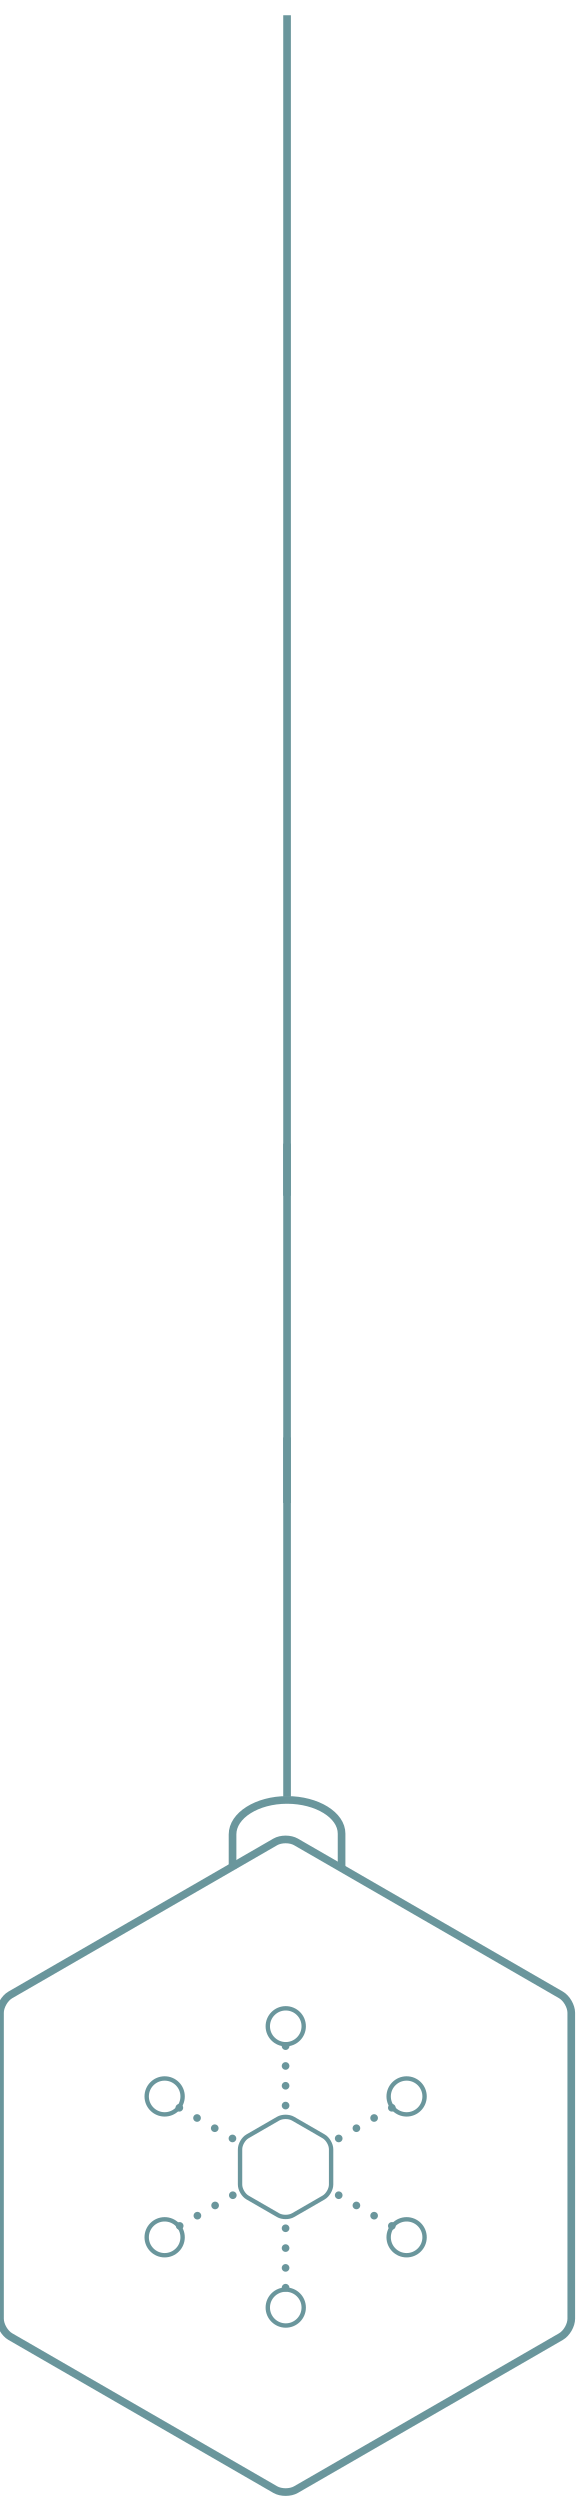
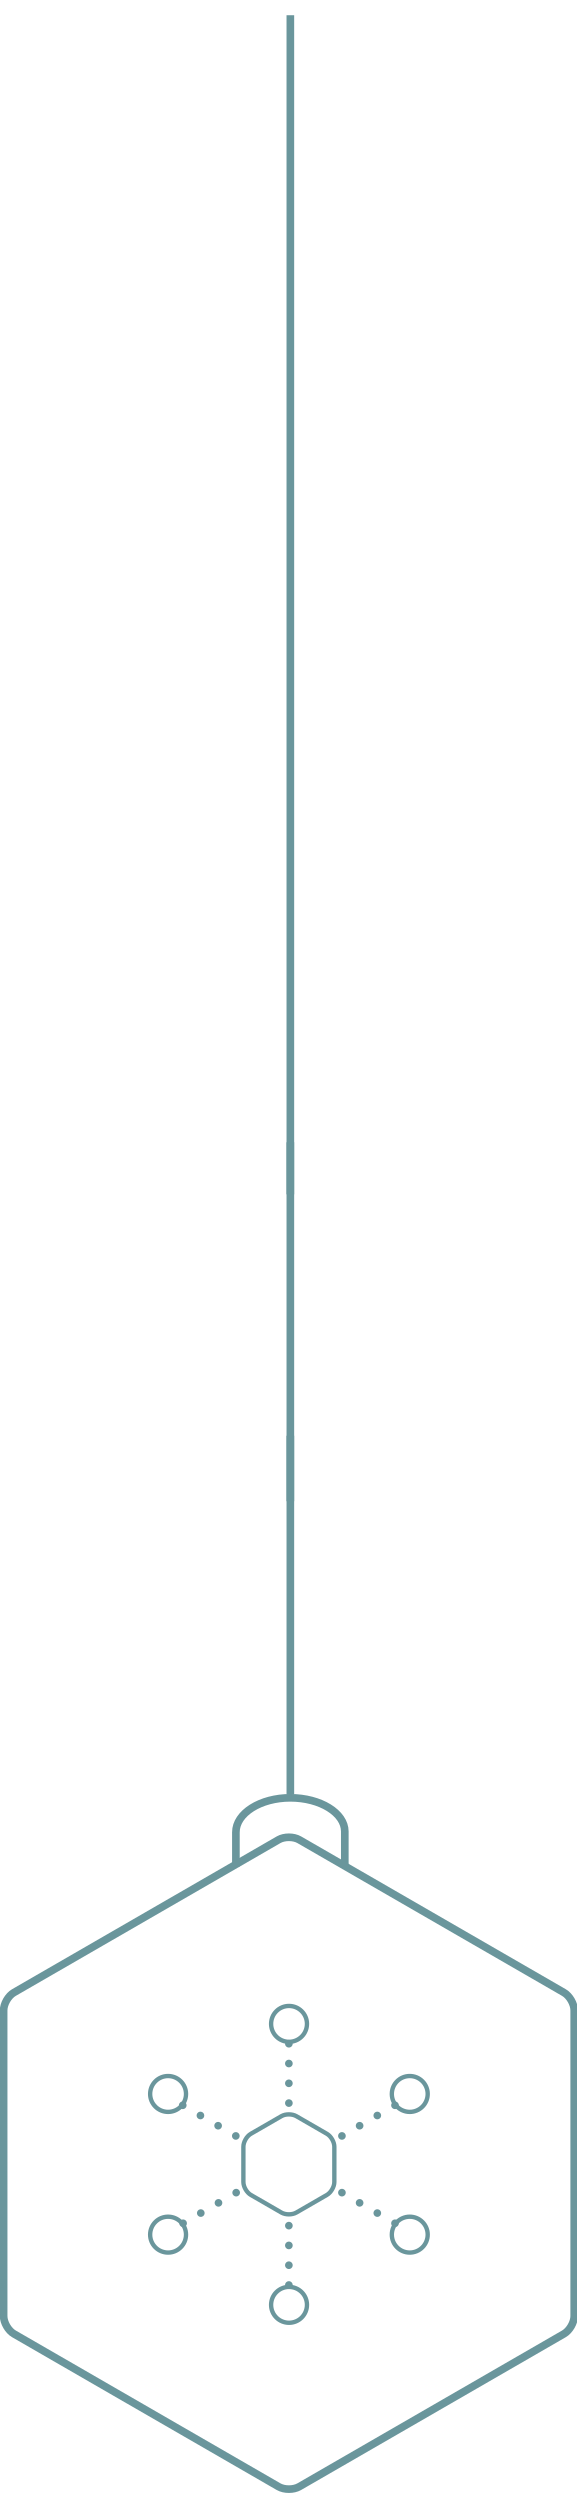
- <svg xmlns="http://www.w3.org/2000/svg" version="1.1" id="Layer_1" x="0px" y="0px" viewBox="0 0 158.541 689.187" style="enable-background:new 0 0 158.541 689.187;" xml:space="preserve">
+ <svg xmlns="http://www.w3.org/2000/svg" version="1.1" id="Layer_1" x="0px" y="0px" viewBox="-1 0 159 690" style="enable-background:new 0 0 158.541 689.187;" xml:space="preserve">
  <g style="opacity:0.6;">
    <g>
      <line style="fill:none;stroke:#07505A;stroke-width:2.11;stroke-miterlimit:10;" x1="79.136" y1="329.641" x2="79.136" y2="4.202" />
      <g>
        <g>
          <path style="fill:none;stroke:#07505A;stroke-width:1.206;stroke-miterlimit:10;" d="M66.176,592.492      c0-1.305,0.925-2.906,2.055-3.559l8.441-4.874c1.13-0.653,2.979-0.652,4.109,0l8.441,4.874c1.13,0.653,2.055,2.254,2.055,3.559      v9.746c0,1.305-0.925,2.906-2.055,3.559l-8.441,4.874c-1.13,0.653-2.979,0.653-4.109,0l-8.442-4.874      c-1.13-0.653-2.055-2.254-2.055-3.559L66.176,592.492z" />
        </g>
      </g>
      <g>
        <g>
          <g>
            <line style="fill:none;stroke:#07505A;stroke-width:2.11;stroke-linecap:round;stroke-miterlimit:10;" x1="108.017" y1="613.625" x2="108.017" y2="613.625" />
            <line style="fill:none;stroke:#07505A;stroke-width:2.11;stroke-linecap:round;stroke-miterlimit:10;stroke-dasharray:0,5.637;" x1="103.135" y1="610.806" x2="95.813" y2="606.578" />
            <line style="fill:none;stroke:#07505A;stroke-width:2.11;stroke-linecap:round;stroke-miterlimit:10;" x1="93.372" y1="605.169" x2="93.372" y2="605.169" />
          </g>
        </g>
      </g>
      <g>
        <g>
          <g>
            <line style="fill:none;stroke:#07505A;stroke-width:2.11;stroke-linecap:round;stroke-miterlimit:10;" x1="64.082" y1="589.516" x2="64.082" y2="589.516" />
            <line style="fill:none;stroke:#07505A;stroke-width:2.11;stroke-linecap:round;stroke-miterlimit:10;stroke-dasharray:0,5.637;" x1="59.2" y1="586.697" x2="51.877" y2="582.469" />
            <line style="fill:none;stroke:#07505A;stroke-width:2.11;stroke-linecap:round;stroke-miterlimit:10;" x1="49.437" y1="581.06" x2="49.437" y2="581.06" />
          </g>
        </g>
      </g>
      <g>
        <g>
          <g>
            <line style="fill:none;stroke:#07505A;stroke-width:2.11;stroke-linecap:round;stroke-miterlimit:10;" x1="108.017" y1="581.06" x2="108.017" y2="581.06" />
            <line style="fill:none;stroke:#07505A;stroke-width:2.11;stroke-linecap:round;stroke-miterlimit:10;stroke-dasharray:0,5.637;" x1="103.135" y1="583.878" x2="95.813" y2="588.106" />
            <line style="fill:none;stroke:#07505A;stroke-width:2.11;stroke-linecap:round;stroke-miterlimit:10;" x1="93.372" y1="589.516" x2="93.372" y2="589.516" />
          </g>
        </g>
      </g>
      <g>
        <g>
          <g>
            <line style="fill:none;stroke:#07505A;stroke-width:2.11;stroke-linecap:round;stroke-miterlimit:10;" x1="64.182" y1="605.169" x2="64.182" y2="605.169" />
            <line style="fill:none;stroke:#07505A;stroke-width:2.11;stroke-linecap:round;stroke-miterlimit:10;stroke-dasharray:0,5.637;" x1="59.301" y1="607.988" x2="51.978" y2="612.216" />
            <line style="fill:none;stroke:#07505A;stroke-width:2.11;stroke-linecap:round;stroke-miterlimit:10;" x1="49.537" y1="613.625" x2="49.537" y2="613.625" />
          </g>
        </g>
      </g>
      <g>
        <g>
          <g>
            <line style="fill:none;stroke:#07505A;stroke-width:2.11;stroke-linecap:round;stroke-miterlimit:10;" x1="78.727" y1="564.069" x2="78.727" y2="564.069" />
            <line style="fill:none;stroke:#07505A;stroke-width:2.11;stroke-linecap:round;stroke-miterlimit:10;stroke-dasharray:0,5.462;" x1="78.727" y1="569.531" x2="78.727" y2="577.723" />
            <line style="fill:none;stroke:#07505A;stroke-width:2.11;stroke-linecap:round;stroke-miterlimit:10;" x1="78.727" y1="580.454" x2="78.727" y2="580.454" />
          </g>
        </g>
      </g>
      <g>
        <g>
          <g>
            <line style="fill:none;stroke:#07505A;stroke-width:2.11;stroke-linecap:round;stroke-miterlimit:10;" x1="78.727" y1="630.661" x2="78.727" y2="630.661" />
            <line style="fill:none;stroke:#07505A;stroke-width:2.11;stroke-linecap:round;stroke-miterlimit:10;stroke-dasharray:0,5.462;" x1="78.727" y1="625.199" x2="78.727" y2="617.006" />
            <line style="fill:none;stroke:#07505A;stroke-width:2.11;stroke-linecap:round;stroke-miterlimit:10;" x1="78.727" y1="614.275" x2="78.727" y2="614.275" />
          </g>
        </g>
      </g>
      <circle style="fill:none;stroke:#07505A;stroke-width:1.206;stroke-miterlimit:10;" cx="112.094" cy="577.933" r="4.952" />
      <circle style="fill:none;stroke:#07505A;stroke-width:1.206;stroke-miterlimit:10;" cx="112.094" cy="616.761" r="4.952" />
      <circle style="fill:none;stroke:#07505A;stroke-width:1.206;stroke-miterlimit:10;" cx="45.391" cy="577.933" r="4.952" />
      <circle style="fill:none;stroke:#07505A;stroke-width:1.206;stroke-miterlimit:10;" cx="45.391" cy="616.761" r="4.952" />
      <circle style="fill:none;stroke:#07505A;stroke-width:1.206;stroke-miterlimit:10;" cx="78.774" cy="636.137" r="4.952" />
      <circle style="fill:none;stroke:#07505A;stroke-width:1.206;stroke-miterlimit:10;" cx="78.774" cy="558.593" r="4.952" />
      <line style="fill:none;stroke:#07505A;stroke-width:2.11;stroke-miterlimit:10;" x1="79.136" y1="495.331" x2="79.136" y2="396.261" />
      <g>
        <g>
          <path style="fill:none;stroke:#07505A;stroke-width:2.11;stroke-miterlimit:10;" d="M157.486,639.214      c0,1.808-1.281,4.027-2.847,4.931l-73.051,42.18c-1.566,0.904-4.128,0.904-5.694,0l-73.047-42.18      C1.281,643.241,0,641.022,0,639.214l0-84.341c0-1.808,1.281-4.027,2.847-4.931l73.047-42.177c1.566-0.904,4.128-0.904,5.694,0      l73.049,42.177c1.566,0.904,2.847,3.123,2.847,4.931L157.486,639.214z" />
        </g>
      </g>
      <g>
        <path style="fill:none;stroke:#07505A;stroke-width:2.11;stroke-miterlimit:10;" d="M64.108,515.167c0,0,0-4.268,0-9.485     s6.762-9.485,15.028-9.485s15.028,4.18,15.028,9.288s0,9.288,0,9.288" />
      </g>
      <line style="fill:none;stroke:#07505A;stroke-width:2.11;stroke-miterlimit:10;" x1="79.136" y1="414.331" x2="79.136" y2="315.261" />
    </g>
  </g>
</svg>
